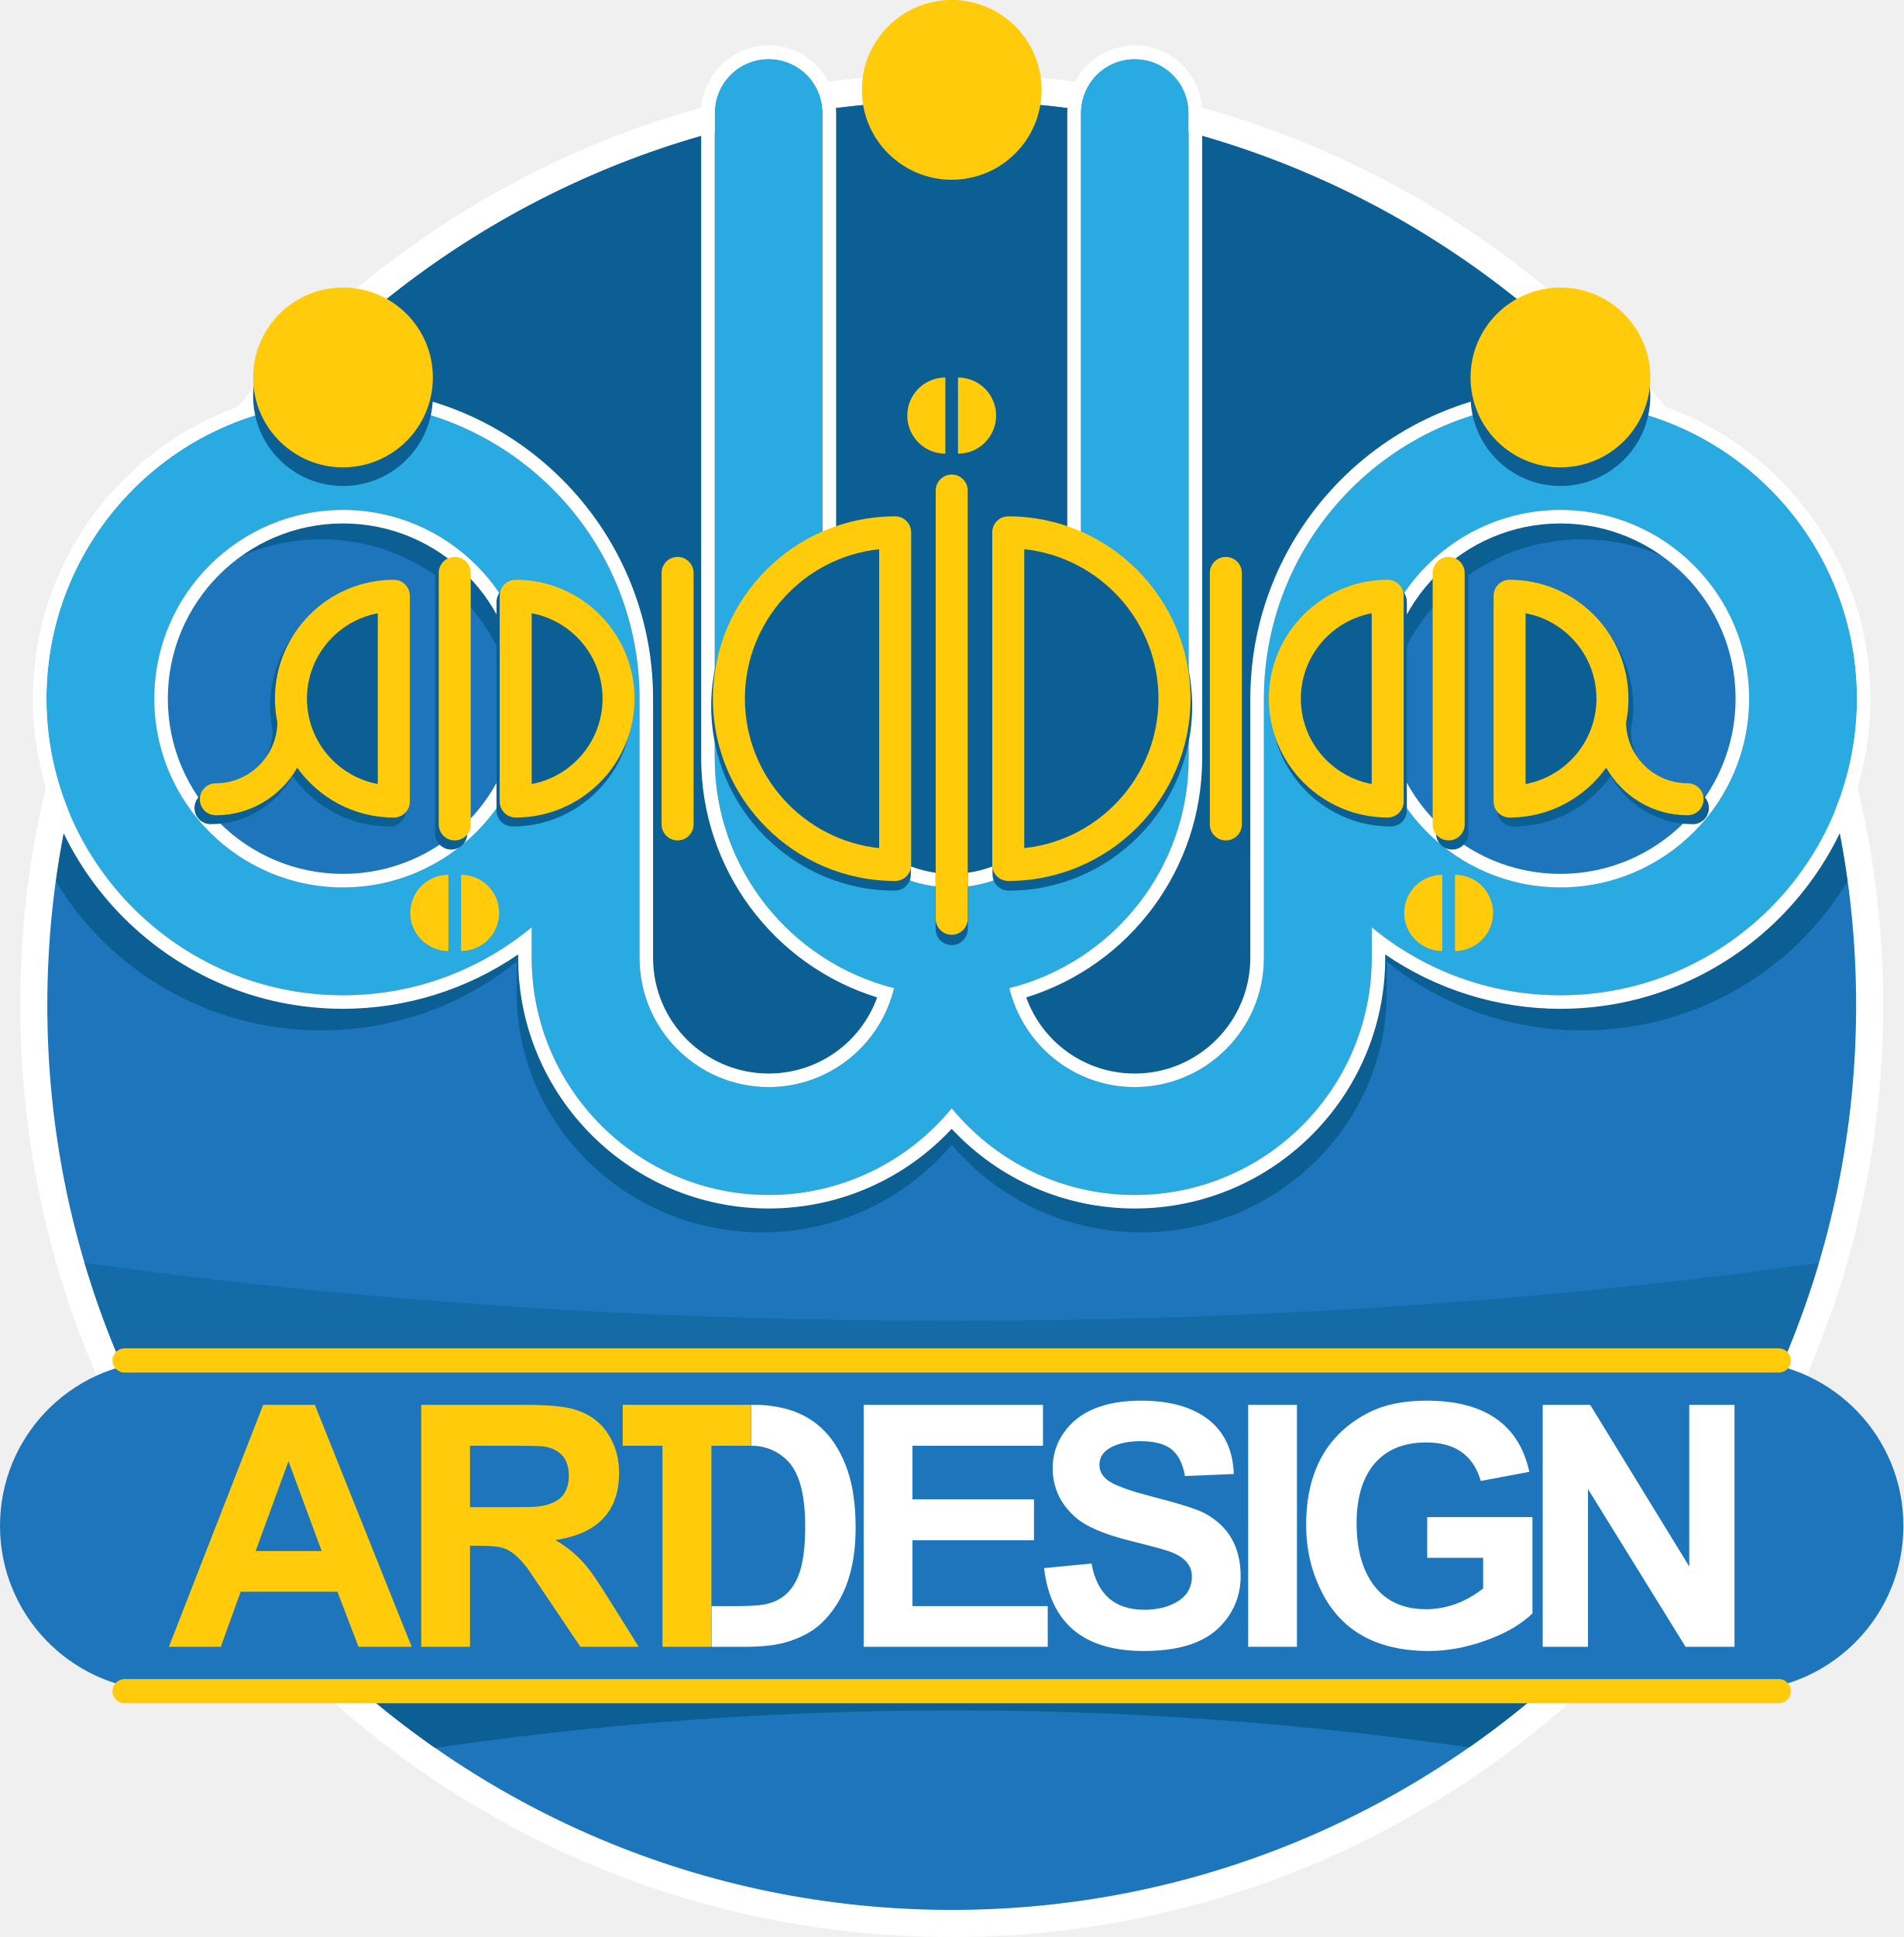
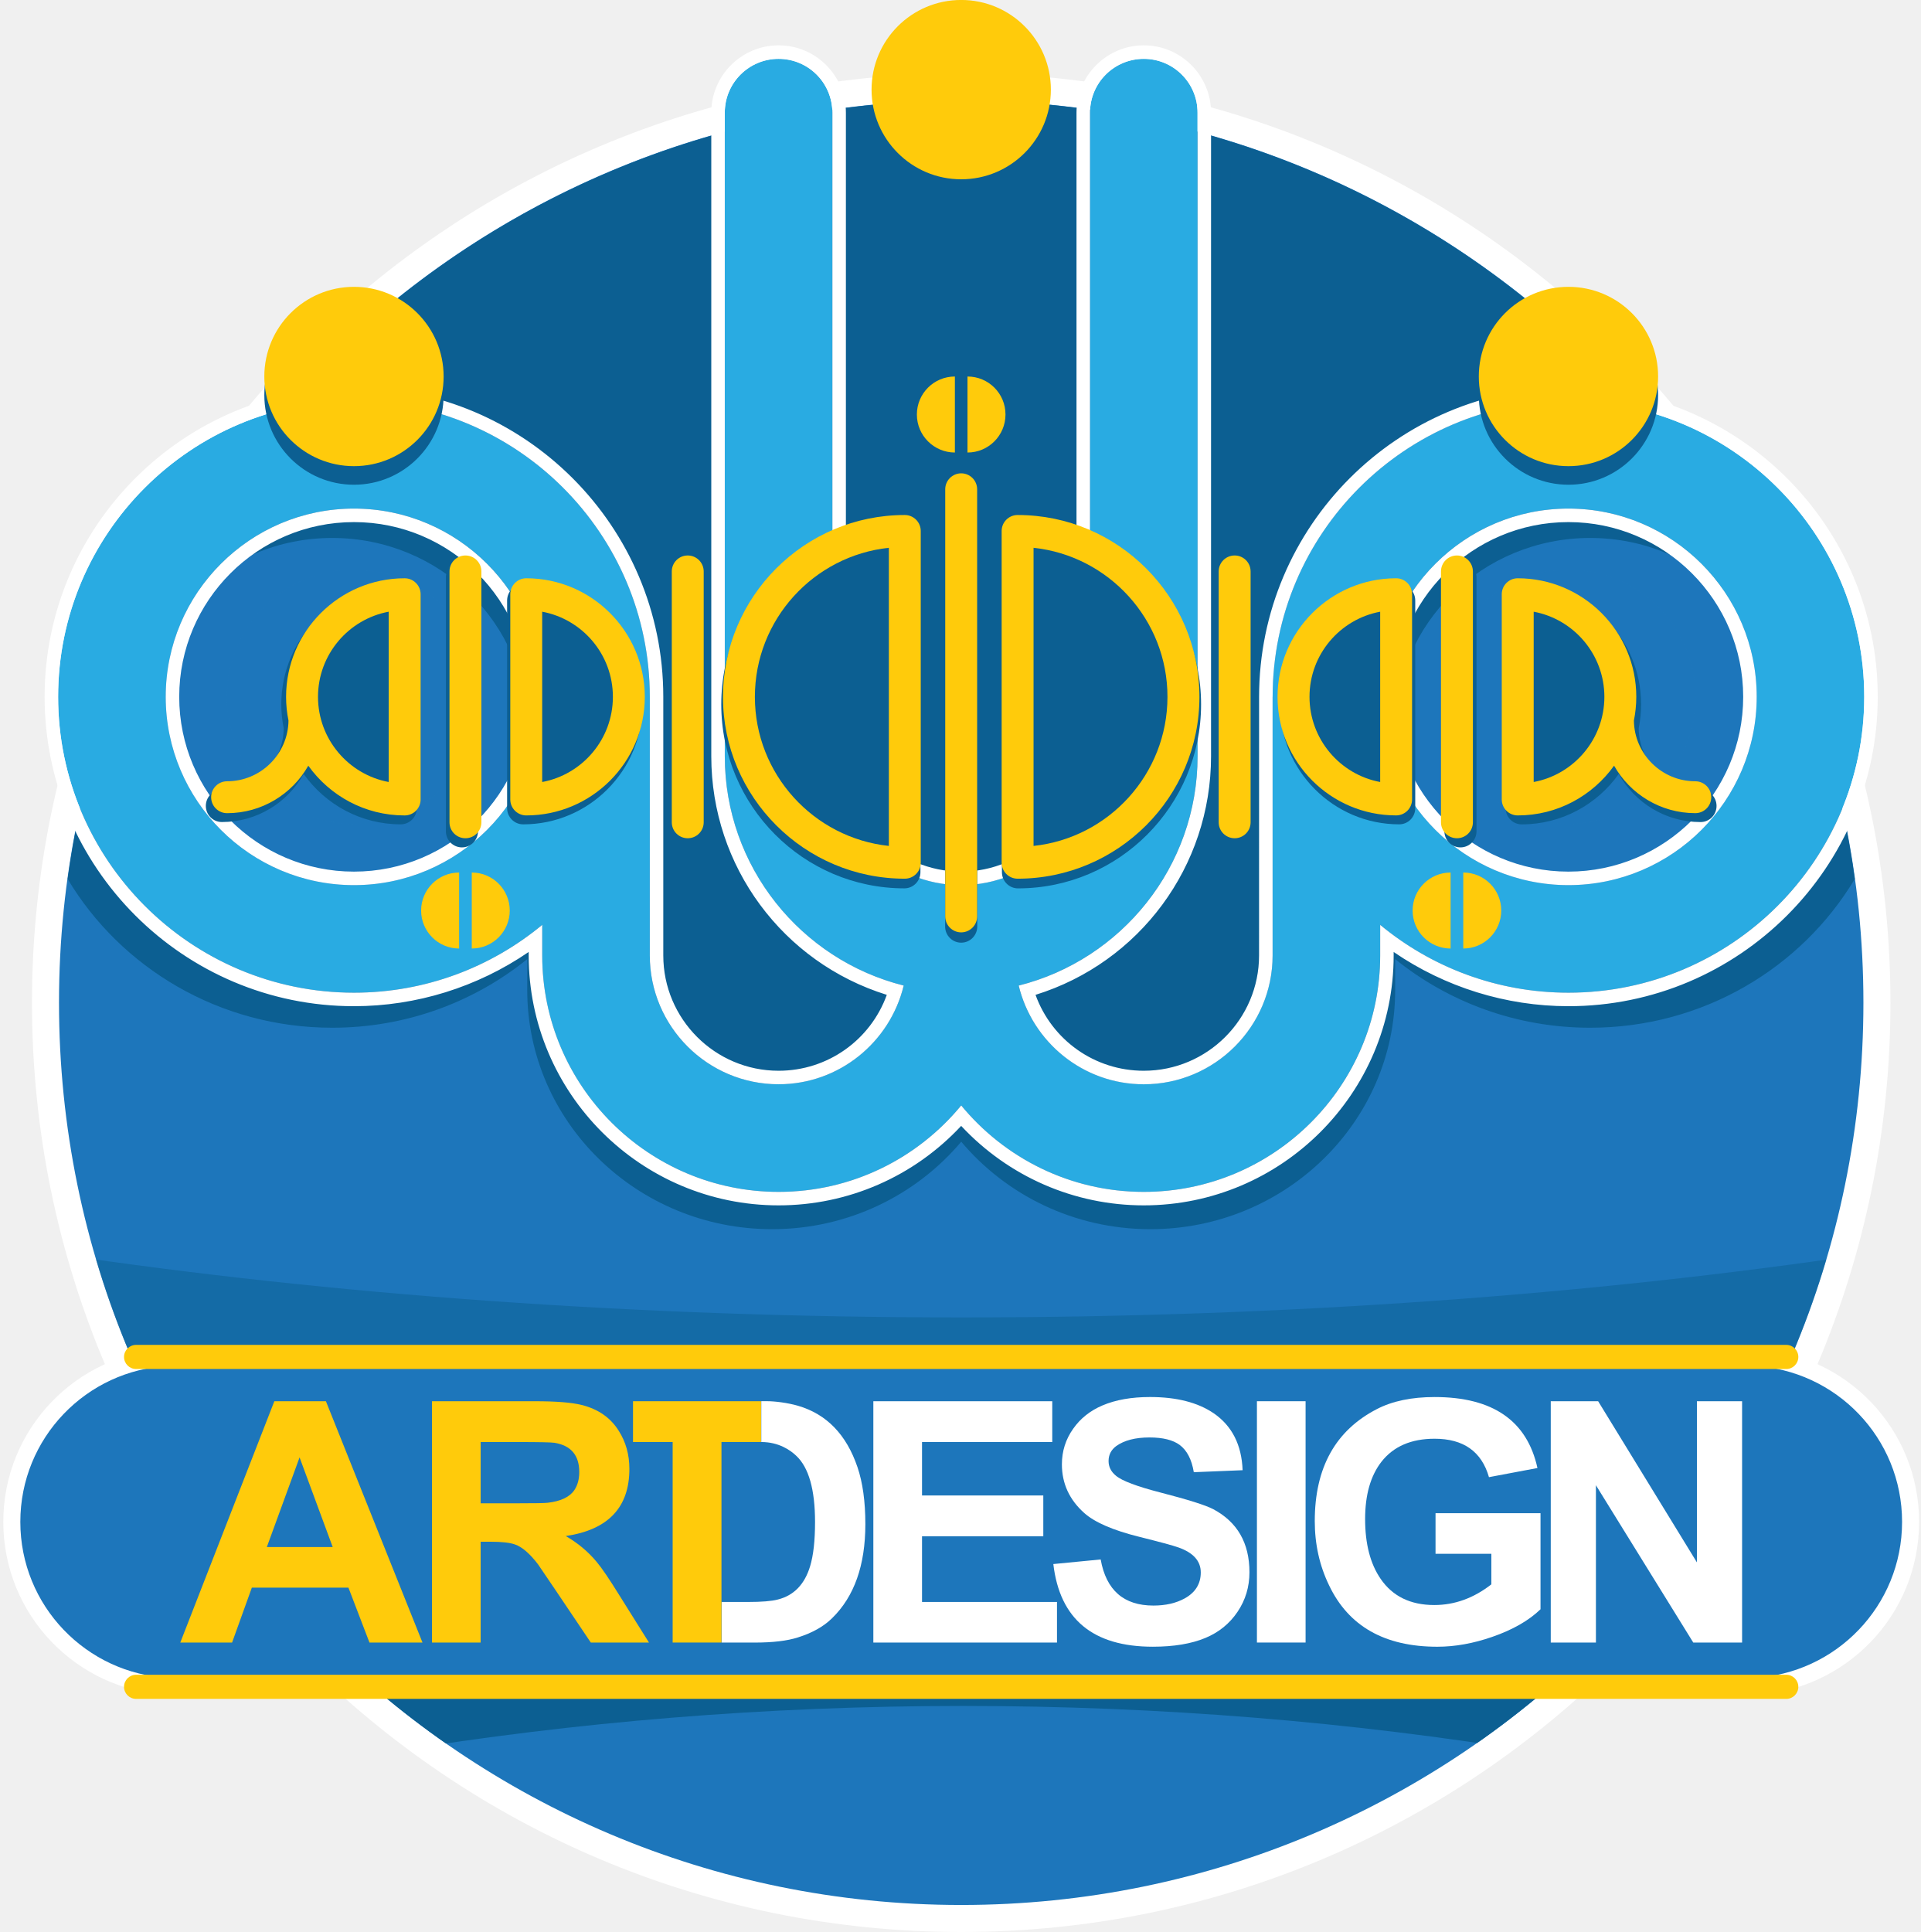
- <svg xmlns="http://www.w3.org/2000/svg" xmlns:xlink="http://www.w3.org/1999/xlink" version="1.1" id="Layer_1" x="0px" y="0px" width="111.447px" height="113.386px" viewBox="0 0 111.447 113.386" enable-background="new 0 0 111.447 113.386" xml:space="preserve">
+ <svg xmlns="http://www.w3.org/2000/svg" xmlns:xlink="http://www.w3.org/1999/xlink" version="1.1" id="Layer_1" x="0px" y="0px" width="112.75px" height="113.386px" viewBox="-0.693 0 112.75 113.386" enable-background="new -0.693 0 112.75 113.386" xml:space="preserve">
  <g>
    <g>
      <circle fill="#FFFFFF" cx="55.724" cy="58.846" r="54.54" />
    </g>
    <g>
      <circle fill="#1D76BB" cx="55.724" cy="58.846" r="52.954" />
    </g>
    <g>
-       <defs>
-         <circle id="SVGID_1_" cx="55.724" cy="58.846" r="52.954" />
-       </defs>
-       <clipPath id="SVGID_2_">
-         <use xlink:href="#SVGID_1_" overflow="visible" />
-       </clipPath>
-       <path opacity="0.5" clip-path="url(#SVGID_2_)" fill="#0C5F92" d="M55.739,77.317c-19.033,0-37.026-1.338-53.016-3.717h-6.756    v10.647H114.57V73.6h-5.814C92.765,75.979,74.771,77.317,55.739,77.317z" />
-       <path clip-path="url(#SVGID_2_)" fill="#0C5F92" d="M55.849,100.119c23.105,0,44.949,3.736,64.359,10.378h8.202V80.769H-15.568    v29.728h7.058C10.901,103.855,32.745,100.119,55.849,100.119z" />
-     </g>
-     <g>
-       <path fill="#0C5F92" d="M48.163,44.386c0,4.168,3.392,7.561,7.561,7.561c4.167,0,7.559-3.392,7.559-7.561V6.61    c0-0.058,0.014-0.112,0.018-0.169c-2.476-0.355-5.004-0.549-7.577-0.549c-2.574,0-5.103,0.194-7.578,0.549    c0.003,0.057,0.017,0.111,0.017,0.169V44.386z" />
-       <path fill="#0C5F92" d="M37.445,40.896L37.445,40.896l0,15.178c0,4.169,3.391,7.56,7.56,7.56c3.559,0,6.543-2.476,7.342-5.793    c-6.025-1.511-10.5-6.97-10.5-13.455V7.742C31.6,10.518,22.592,16.291,15.811,24.066c1.367-0.347,2.798-0.534,4.271-0.534    C29.657,23.532,37.445,31.322,37.445,40.896z" />
-       <path fill="#0C5F92" d="M59.097,57.841c0.8,3.317,3.785,5.793,7.343,5.793c4.169,0,7.56-3.391,7.56-7.56V40.896H74    c0-9.574,7.789-17.364,17.363-17.364c1.474,0,2.905,0.187,4.272,0.534c-6.781-7.776-15.791-13.549-26.039-16.325v36.645    C69.597,50.872,65.123,56.331,59.097,57.841z" />
+       <g>
+         <defs>
+           <circle id="SVGID_1_" cx="55.724" cy="58.846" r="52.954" />
+         </defs>
+         <clipPath id="SVGID_2_">
+           <use xlink:href="#SVGID_1_" overflow="visible" />
+         </clipPath>
+         <path opacity="0.5" clip-path="url(#SVGID_2_)" fill="#0C5F92" enable-background="new    " d="M55.739,77.317     c-19.033,0-37.026-1.338-53.016-3.717h-6.756v10.647H114.57V73.6h-5.813C92.765,75.979,74.771,77.317,55.739,77.317z" />
+       </g>
+       <g>
+         <defs>
+           <circle id="SVGID_3_" cx="55.724" cy="58.846" r="52.954" />
+         </defs>
+         <clipPath id="SVGID_4_">
+           <use xlink:href="#SVGID_3_" overflow="visible" />
+         </clipPath>
+         <path clip-path="url(#SVGID_4_)" fill="#0C5F92" d="M55.849,100.119c23.104,0,44.948,3.736,64.358,10.379h8.203V80.769H-15.568     v29.729h7.058C10.901,103.855,32.745,100.119,55.849,100.119z" />
+       </g>
+     </g>
+     <g>
+       <path fill="#0C5F92" d="M48.163,44.386c0,4.168,3.392,7.562,7.561,7.562c4.167,0,7.56-3.392,7.56-7.562V6.61    c0-0.058,0.014-0.112,0.018-0.169c-2.477-0.355-5.004-0.549-7.577-0.549c-2.574,0-5.103,0.194-7.578,0.549    c0.003,0.057,0.017,0.111,0.017,0.169V44.386z" />
+       <path fill="#0C5F92" d="M37.445,40.896L37.445,40.896v15.178c0,4.169,3.391,7.56,7.56,7.56c3.559,0,6.543-2.477,7.342-5.793    c-6.025-1.511-10.5-6.97-10.5-13.456V7.742C31.6,10.518,22.592,16.291,15.811,24.066c1.367-0.347,2.798-0.534,4.271-0.534    C29.657,23.532,37.445,31.322,37.445,40.896z" />
+       <path fill="#0C5F92" d="M59.097,57.841c0.8,3.316,3.784,5.793,7.343,5.793c4.169,0,7.561-3.391,7.561-7.56V40.896l0,0    c0-9.574,7.789-17.364,17.362-17.364c1.474,0,2.905,0.187,4.272,0.534C88.854,16.29,79.844,10.517,69.596,7.741v36.645    C69.597,50.872,65.124,56.331,59.097,57.841z" />
    </g>
    <g opacity="0.5">
      <g>
-         <circle fill="#1D76BB" cx="91.365" cy="40.896" r="7.461" />
+         <circle fill="#1D76BB" cx="91.366" cy="40.896" r="7.461" />
      </g>
      <g>
        <circle fill="#1D76BB" cx="20.083" cy="40.896" r="7.461" />
      </g>
    </g>
    <g>
      <g>
        <g>
-           <path fill="#0C5F92" d="M18.808,60.316c4.344,0,8.334-1.514,11.445-4.027v1.815c0,7.737,6.447,14.035,14.37,14.035      c4.466,0,8.464-2.001,11.102-5.133c2.637,3.132,6.634,5.133,11.1,5.133c7.924,0,14.37-6.298,14.37-14.035v-1.815      c3.112,2.514,7.101,4.027,11.446,4.027c6.618,0,12.408-3.512,15.53-8.728c-1.332-9.713-5.294-18.582-11.149-25.873      c-1.403-0.344-2.871-0.529-4.381-0.529c-9.918,0-17.984,7.878-17.984,17.562h-0.001v15.355c0,4.218-3.513,7.647-7.831,7.647      c-3.686,0-6.777-2.504-7.605-5.858c6.241-1.53,10.875-7.051,10.875-13.614V8.066c0-0.064-0.016-0.125-0.02-0.189      c-1.99-0.559-4.023-1.016-6.102-1.341c-0.258,0.457-0.418,0.973-0.418,1.531v38.213c0,4.218-3.514,7.648-7.831,7.648      c-4.317,0-7.831-3.43-7.831-7.648V8.066c0-0.558-0.16-1.074-0.417-1.531c-2.078,0.326-4.112,0.782-6.103,1.342      c-0.004,0.064-0.02,0.125-0.02,0.189v38.213c0,6.563,4.635,12.083,10.876,13.614c-0.828,3.354-3.919,5.858-7.606,5.858      c-4.317,0-7.829-3.43-7.829-7.647V42.749h-0.001c0-9.683-8.067-17.562-17.984-17.562c-1.511,0-2.978,0.185-4.38,0.529      c-5.857,7.291-9.818,16.16-11.15,25.873C6.399,56.804,12.189,60.316,18.808,60.316z M92.64,31.572      c6.31,0,11.443,5.015,11.443,11.176c0,6.166-5.134,11.179-11.443,11.179c-6.313,0-11.446-5.014-11.446-11.179      C81.194,36.587,86.328,31.572,92.64,31.572z M18.808,31.572c6.311,0,11.445,5.015,11.445,11.176      c0,6.166-5.134,11.179-11.445,11.179c-6.311,0-11.445-5.014-11.445-11.179C7.363,36.587,12.497,31.572,18.808,31.572z" />
-         </g>
-       </g>
-     </g>
-     <g>
-       <path fill="#29ABE2" d="M91.364,23.532c-9.574,0-17.362,7.79-17.362,17.364H74v15.178c0,4.169-3.392,7.56-7.56,7.56    c-3.559,0-6.543-2.476-7.343-5.793c6.024-1.511,10.499-6.97,10.499-13.455V6.61c0-1.743-1.414-3.156-3.156-3.156    c-1.744,0-3.157,1.413-3.157,3.156v37.776c0,4.168-3.392,7.561-7.56,7.561c-4.169,0-7.561-3.392-7.561-7.561V6.61    c0-1.743-1.415-3.156-3.157-3.156c-1.743,0-3.158,1.413-3.158,3.156v37.776c0,6.485,4.475,11.944,10.5,13.455    c-0.799,3.317-3.783,5.793-7.342,5.793c-4.169,0-7.56-3.391-7.56-7.56V40.896h0c0-9.574-7.789-17.364-17.363-17.364    S2.719,31.322,2.719,40.896s7.789,17.363,17.363,17.363c4.195,0,8.046-1.495,11.049-3.98v1.795c0,7.65,6.224,13.875,13.875,13.875    c4.311,0,8.171-1.979,10.717-5.072c2.546,3.094,6.406,5.072,10.717,5.072c7.65,0,13.874-6.225,13.874-13.875v-1.795    c3.003,2.485,6.854,3.98,11.049,3.98c9.575,0,17.363-7.789,17.363-17.363S100.939,23.532,91.364,23.532z M20.083,51.947    c-6.093,0-11.05-4.959-11.05-11.051c0-6.093,4.957-11.048,11.05-11.048c6.092,0,11.049,4.955,11.049,11.048    C31.132,46.988,26.175,51.947,20.083,51.947z M91.364,51.947c-6.092,0-11.049-4.959-11.049-11.051    c0-6.093,4.957-11.048,11.049-11.048c6.093,0,11.05,4.955,11.05,11.048C102.414,46.988,97.457,51.947,91.364,51.947z" />
-       <path fill="#FFFFFF" d="M66.441,3.454c1.742,0,3.156,1.413,3.156,3.156v37.776c0,6.485-4.475,11.944-10.499,13.455    c0.8,3.317,3.784,5.793,7.343,5.793c4.168,0,7.56-3.391,7.56-7.56V40.896h0.001c0-9.574,7.788-17.364,17.362-17.364    c9.575,0,17.363,7.79,17.363,17.364s-7.788,17.363-17.363,17.363c-4.194,0-8.046-1.495-11.049-3.98v1.795    c0,7.65-6.224,13.875-13.874,13.875c-4.312,0-8.171-1.979-10.717-5.072c-2.546,3.094-6.406,5.072-10.717,5.072    c-7.65,0-13.875-6.225-13.875-13.875v-1.795c-3.003,2.485-6.854,3.98-11.049,3.98c-9.574,0-17.363-7.789-17.363-17.363    s7.789-17.364,17.363-17.364s17.363,7.79,17.363,17.364h0v15.178c0,4.169,3.391,7.56,7.56,7.56c3.559,0,6.543-2.476,7.342-5.793    c-6.025-1.511-10.5-6.97-10.5-13.455V6.61c0-1.743,1.415-3.156,3.158-3.156c1.742,0,3.157,1.413,3.157,3.156v37.776    c0,4.168,3.392,7.561,7.561,7.561c4.168,0,7.56-3.392,7.56-7.561V6.61C63.284,4.867,64.697,3.454,66.441,3.454 M91.364,51.947    c6.093,0,11.05-4.959,11.05-11.051c0-6.093-4.957-11.048-11.05-11.048c-6.092,0-11.049,4.955-11.049,11.048    C80.315,46.988,85.272,51.947,91.364,51.947 M20.083,51.947c6.092,0,11.049-4.959,11.049-11.051    c0-6.093-4.957-11.048-11.049-11.048c-6.093,0-11.05,4.955-11.05,11.048C9.033,46.988,13.99,51.947,20.083,51.947 M66.441,2.661    c-2.178,0-3.95,1.771-3.95,3.949v37.776c0,3.731-3.036,6.768-6.767,6.768c-3.731,0-6.768-3.036-6.768-6.768V6.61    c0-2.178-1.772-3.949-3.95-3.949c-2.178,0-3.951,1.771-3.951,3.949v37.776c0,6.459,4.196,12.102,10.302,14    c-0.961,2.657-3.475,4.455-6.352,4.455c-3.731,0-6.767-3.036-6.767-6.767V40.896c0-10.012-8.146-18.157-18.157-18.157    S1.926,30.884,1.926,40.896c0,10.011,8.145,18.156,18.156,18.156c3.664,0,7.25-1.121,10.256-3.183v0.205    c0,8.087,6.58,14.667,14.667,14.667c4.086,0,7.942-1.688,10.717-4.663c2.776,2.975,6.631,4.663,10.717,4.663    c8.088,0,14.667-6.58,14.667-14.667V55.87c3.007,2.062,6.592,3.183,10.256,3.183c10.012,0,18.156-8.145,18.156-18.156    c0-10.012-8.145-18.157-18.156-18.157c-10.011,0-18.155,8.145-18.155,18.157l-0.001,15.178c0,3.731-3.035,6.767-6.767,6.767    c-2.877,0-5.39-1.797-6.353-4.455c6.106-1.898,10.302-7.542,10.302-14V6.61C70.39,4.433,68.619,2.661,66.441,2.661L66.441,2.661z     M91.364,51.154c-5.655,0-10.256-4.602-10.256-10.258c0-5.655,4.601-10.255,10.256-10.255s10.257,4.601,10.257,10.255    C101.621,46.552,97.019,51.154,91.364,51.154L91.364,51.154z M20.083,51.154c-5.656,0-10.257-4.602-10.257-10.258    c0-5.655,4.601-10.255,10.257-10.255c5.655,0,10.256,4.601,10.256,10.255C30.339,46.552,25.738,51.154,20.083,51.154    L20.083,51.154z" />
-     </g>
-     <g>
-       <circle fill="#0C5F92" cx="91.365" cy="23.186" r="5.262" />
+           <path fill="#0C5F92" d="M18.808,60.316c4.344,0,8.334-1.514,11.445-4.027v1.815c0,7.737,6.447,14.035,14.37,14.035      c4.466,0,8.464-2.001,11.102-5.134c2.637,3.133,6.634,5.134,11.1,5.134c7.924,0,14.37-6.298,14.37-14.035v-1.815      c3.112,2.513,7.101,4.027,11.446,4.027c6.617,0,12.408-3.512,15.529-8.728c-1.332-9.713-5.293-18.582-11.148-25.873      c-1.402-0.344-2.871-0.529-4.381-0.529c-9.918,0-17.984,7.878-17.984,17.562l0,0v15.355c0,4.218-3.514,7.646-7.832,7.646      c-3.686,0-6.777-2.504-7.604-5.857c6.241-1.53,10.875-7.051,10.875-13.614V8.066c0-0.064-0.017-0.125-0.021-0.189      c-1.99-0.559-4.023-1.016-6.102-1.341c-0.258,0.457-0.418,0.973-0.418,1.531V46.28c0,4.218-3.514,7.647-7.831,7.647      c-4.317,0-7.831-3.43-7.831-7.647V8.066c0-0.558-0.16-1.074-0.417-1.531c-2.078,0.326-4.112,0.782-6.103,1.342      c-0.004,0.064-0.02,0.125-0.02,0.189v38.213c0,6.563,4.635,12.083,10.876,13.614c-0.828,3.354-3.919,5.858-7.606,5.858      c-4.317,0-7.829-3.431-7.829-7.647V42.749h-0.001c0-9.683-8.067-17.562-17.984-17.562c-1.511,0-2.978,0.185-4.38,0.529      c-5.857,7.291-9.818,16.16-11.15,25.873C6.399,56.804,12.189,60.316,18.808,60.316z M92.64,31.572      c6.31,0,11.442,5.015,11.442,11.176c0,6.166-5.133,11.179-11.442,11.179c-6.313,0-11.446-5.014-11.446-11.179      C81.194,36.587,86.329,31.572,92.64,31.572z M18.808,31.572c6.311,0,11.445,5.015,11.445,11.176      c0,6.166-5.134,11.179-11.445,11.179S7.363,48.913,7.363,42.748C7.363,36.587,12.497,31.572,18.808,31.572z" />
+         </g>
+       </g>
+     </g>
+     <g>
+       <path fill="#29ABE2" d="M91.364,23.532c-9.574,0-17.361,7.79-17.361,17.364H74v15.178c0,4.169-3.393,7.56-7.561,7.56    c-3.559,0-6.543-2.477-7.343-5.793c6.024-1.511,10.499-6.97,10.499-13.456V6.61c0-1.743-1.414-3.156-3.156-3.156    c-1.744,0-3.156,1.413-3.156,3.156v37.776c0,4.168-3.393,7.562-7.561,7.562c-4.169,0-7.561-3.392-7.561-7.562V6.61    c0-1.743-1.415-3.156-3.157-3.156c-1.743,0-3.158,1.413-3.158,3.156v37.776c0,6.485,4.475,11.944,10.5,13.456    c-0.799,3.316-3.783,5.793-7.342,5.793c-4.169,0-7.56-3.391-7.56-7.56V40.896l0,0c0-9.574-7.789-17.364-17.363-17.364    c-9.574,0-17.363,7.79-17.363,17.364s7.789,17.363,17.363,17.363c4.195,0,8.046-1.495,11.049-3.98v1.795    c0,7.65,6.224,13.875,13.875,13.875c4.311,0,8.171-1.979,10.717-5.072c2.546,3.095,6.406,5.072,10.717,5.072    c7.65,0,13.874-6.225,13.874-13.875v-1.795c3.003,2.485,6.854,3.98,11.049,3.98c9.575,0,17.363-7.789,17.363-17.363    C108.726,31.322,100.939,23.532,91.364,23.532z M20.083,51.947c-6.093,0-11.05-4.959-11.05-11.051    c0-6.093,4.957-11.048,11.05-11.048c6.092,0,11.049,4.955,11.049,11.048C31.132,46.988,26.175,51.947,20.083,51.947z     M91.364,51.947c-6.092,0-11.049-4.959-11.049-11.051c0-6.093,4.957-11.048,11.049-11.048c6.094,0,11.051,4.955,11.051,11.048    C102.415,46.988,97.458,51.947,91.364,51.947z" />
+       <path fill="#FFFFFF" d="M66.441,3.454c1.742,0,3.156,1.413,3.156,3.156v37.776c0,6.485-4.476,11.944-10.499,13.456    c0.8,3.316,3.783,5.793,7.343,5.793c4.168,0,7.56-3.391,7.56-7.56V40.896h0.002c0-9.574,7.787-17.364,17.361-17.364    c9.575,0,17.363,7.79,17.363,17.364s-7.788,17.363-17.363,17.363c-4.193,0-8.046-1.495-11.049-3.98v1.795    c0,7.65-6.225,13.875-13.874,13.875c-4.312,0-8.171-1.979-10.717-5.072c-2.546,3.095-6.406,5.072-10.717,5.072    c-7.65,0-13.875-6.225-13.875-13.875v-1.795c-3.003,2.485-6.854,3.98-11.049,3.98c-9.574,0-17.363-7.789-17.363-17.363    c0-9.574,7.789-17.364,17.363-17.364s17.363,7.79,17.363,17.364l0,0v15.178c0,4.169,3.391,7.56,7.56,7.56    c3.559,0,6.543-2.477,7.342-5.793c-6.025-1.511-10.5-6.97-10.5-13.456V6.61c0-1.743,1.415-3.156,3.158-3.156    c1.742,0,3.157,1.413,3.157,3.156v37.776c0,4.168,3.392,7.562,7.561,7.562c4.168,0,7.56-3.392,7.56-7.562V6.61    C63.284,4.867,64.697,3.454,66.441,3.454 M91.364,51.947c6.094,0,11.051-4.959,11.051-11.051c0-6.093-4.957-11.048-11.051-11.048    c-6.092,0-11.049,4.955-11.049,11.048C80.315,46.988,85.272,51.947,91.364,51.947 M20.083,51.947    c6.092,0,11.049-4.959,11.049-11.051c0-6.093-4.957-11.048-11.049-11.048c-6.093,0-11.05,4.955-11.05,11.048    C9.033,46.988,13.99,51.947,20.083,51.947 M66.441,2.661c-2.178,0-3.95,1.771-3.95,3.949v37.776c0,3.731-3.035,6.768-6.767,6.768    c-3.731,0-6.768-3.036-6.768-6.768V6.61c0-2.178-1.772-3.949-3.95-3.949c-2.178,0-3.951,1.771-3.951,3.949v37.776    c0,6.459,4.196,12.102,10.302,14c-0.961,2.656-3.475,4.455-6.352,4.455c-3.731,0-6.767-3.036-6.767-6.767V40.896    c0-10.012-8.146-18.157-18.157-18.157c-10.011,0-18.155,8.145-18.155,18.157c0,10.011,8.145,18.156,18.156,18.156    c3.664,0,7.25-1.121,10.256-3.183v0.205c0,8.087,6.58,14.667,14.667,14.667c4.086,0,7.942-1.689,10.717-4.664    c2.776,2.975,6.631,4.664,10.717,4.664c8.088,0,14.667-6.58,14.667-14.667V55.87c3.007,2.062,6.592,3.182,10.256,3.182    c10.012,0,18.156-8.144,18.156-18.155c0-10.012-8.145-18.157-18.156-18.157c-10.011,0-18.154,8.145-18.154,18.157l-0.002,15.178    c0,3.731-3.035,6.766-6.767,6.766c-2.877,0-5.39-1.797-6.353-4.455c6.105-1.897,10.302-7.542,10.302-14V6.61    C70.39,4.433,68.62,2.661,66.441,2.661L66.441,2.661z M91.364,51.154c-5.654,0-10.256-4.602-10.256-10.258    c0-5.655,4.602-10.255,10.256-10.255c5.655,0,10.258,4.601,10.258,10.255C101.622,46.552,97.019,51.154,91.364,51.154    L91.364,51.154z M20.083,51.154c-5.656,0-10.257-4.602-10.257-10.258c0-5.655,4.601-10.255,10.257-10.255    c5.655,0,10.256,4.601,10.256,10.255C30.339,46.552,25.738,51.154,20.083,51.154L20.083,51.154z" />
+     </g>
+     <g>
+       <circle fill="#0C5F92" cx="91.366" cy="23.186" r="5.262" />
    </g>
    <g>
      <circle fill="#0C5F92" cx="20.083" cy="23.186" r="5.262" />
    </g>
    <circle fill="#FFCB0B" cx="55.724" cy="5.26" r="5.262" />
    <g>
-       <circle fill="#FFCB0B" cx="91.365" cy="22.096" r="5.262" />
+       <circle fill="#FFCB0B" cx="91.366" cy="22.096" r="5.262" />
    </g>
    <g>
      <circle fill="#FFCB0B" cx="20.083" cy="22.096" r="5.262" />
    </g>
    <g>
      <g>
        <g>
          <path fill="#0C5F92" d="M39.559,32.941c-0.521,0-0.942,0.425-0.942,0.948v14.896c0,0.523,0.422,0.947,0.942,0.947      c0.521,0,0.944-0.424,0.944-0.947V33.89C40.502,33.366,40.08,32.941,39.559,32.941z" />
        </g>
        <g>
-           <path fill="#0C5F92" d="M26.419,32.941c-0.521,0-0.941,0.425-0.941,0.948v14.896c0,0.523,0.42,0.947,0.941,0.947      c0.521,0,0.943-0.424,0.943-0.947V33.89C27.362,33.366,26.939,32.941,26.419,32.941z" />
+           <path fill="#0C5F92" d="M26.419,32.941c-0.521,0-0.941,0.425-0.941,0.948v14.896c0,0.523,0.42,0.947,0.941,0.947      s0.943-0.424,0.943-0.947V33.89C27.362,33.366,26.939,32.941,26.419,32.941z" />
        </g>
        <g>
          <path fill="#0C5F92" d="M22.826,34.295c-3.865,0-7.008,3.16-7.008,7.042c0,0.483,0.049,0.954,0.143,1.409      c-0.025,1.99-1.644,3.605-3.631,3.605c-0.521,0-0.942,0.423-0.942,0.945c0,0.523,0.421,0.948,0.942,0.948      c2.058,0,3.853-1.139,4.801-2.82c1.273,1.787,3.349,2.955,5.696,2.955c0.521,0,0.944-0.426,0.944-0.95V35.246      C23.77,34.72,23.348,34.295,22.826,34.295z" />
        </g>
        <g>
          <path fill="#0C5F92" d="M52.389,30.538c-5.926,0-10.748,4.845-10.748,10.8c0,5.953,4.822,10.798,10.748,10.798      c0.52,0,0.942-0.426,0.942-0.949V31.486C53.331,30.964,52.909,30.538,52.389,30.538z" />
        </g>
        <g>
-           <path fill="#0C5F92" d="M30.015,34.295c-0.522,0-0.944,0.425-0.944,0.951v12.184c0,0.524,0.422,0.95,0.944,0.95      c3.863,0,7.007-3.159,7.007-7.042C37.021,37.455,33.877,34.295,30.015,34.295z" />
-         </g>
-         <g>
-           <path fill="#0C5F92" d="M71.887,32.941c-0.521,0-0.943,0.425-0.943,0.948v14.896c0,0.523,0.423,0.947,0.943,0.947      s0.942-0.424,0.942-0.947V33.89C72.83,33.366,72.408,32.941,71.887,32.941z" />
-         </g>
-         <g>
-           <path fill="#0C5F92" d="M85.028,32.941c-0.522,0-0.944,0.425-0.944,0.948v14.896c0,0.523,0.422,0.947,0.944,0.947      c0.521,0,0.941-0.424,0.941-0.947V33.89C85.969,33.366,85.548,32.941,85.028,32.941z" />
-         </g>
-         <g>
-           <path fill="#0C5F92" d="M99.117,46.352c-1.988,0-3.605-1.615-3.629-3.604c0.092-0.455,0.141-0.927,0.141-1.41      c0-3.882-3.144-7.042-7.008-7.042c-0.521,0-0.943,0.425-0.943,0.951v12.184c0,0.524,0.422,0.95,0.943,0.95      c2.347,0,4.422-1.168,5.695-2.955c0.948,1.681,2.742,2.82,4.801,2.82c0.521,0,0.941-0.425,0.941-0.948      C100.058,46.775,99.638,46.352,99.117,46.352z" />
-         </g>
-         <g>
-           <path fill="#0C5F92" d="M59.057,30.538c-0.522,0-0.943,0.426-0.943,0.948v19.702c0,0.523,0.421,0.949,0.943,0.949      c5.926,0,10.746-4.845,10.746-10.798C69.803,35.383,64.983,30.538,59.057,30.538z" />
-         </g>
-         <g>
-           <path fill="#0C5F92" d="M81.432,34.295c-3.864,0-7.008,3.16-7.008,7.042c0,3.883,3.144,7.042,7.008,7.042      c0.521,0,0.942-0.426,0.942-0.95V35.246C82.375,34.72,81.954,34.295,81.432,34.295z" />
-         </g>
-         <g>
-           <path fill="#0C5F92" d="M55.723,28.063c-0.521,0-0.943,0.425-0.943,0.95v25.36c0,0.527,0.422,0.951,0.943,0.951      c0.52,0,0.943-0.424,0.943-0.951v-25.36C56.666,28.487,56.243,28.063,55.723,28.063z" />
+           <path fill="#0C5F92" d="M30.015,34.295c-0.522,0-0.944,0.425-0.944,0.951V47.43c0,0.524,0.422,0.95,0.944,0.95      c3.863,0,7.007-3.159,7.007-7.042C37.021,37.455,33.877,34.295,30.015,34.295z" />
+         </g>
+         <g>
+           <path fill="#0C5F92" d="M71.887,32.941c-0.521,0-0.943,0.425-0.943,0.948v14.896c0,0.523,0.424,0.947,0.943,0.947      s0.941-0.424,0.941-0.947V33.89C72.831,33.366,72.409,32.941,71.887,32.941z" />
+         </g>
+         <g>
+           <path fill="#0C5F92" d="M85.028,32.941c-0.521,0-0.943,0.425-0.943,0.948v14.896c0,0.523,0.422,0.947,0.943,0.947      s0.941-0.424,0.941-0.947V33.89C85.969,33.366,85.547,32.941,85.028,32.941z" />
+         </g>
+         <g>
+           <path fill="#0C5F92" d="M99.118,46.352c-1.988,0-3.605-1.615-3.63-3.604c0.093-0.455,0.142-0.927,0.142-1.41      c0-3.882-3.145-7.042-7.008-7.042c-0.521,0-0.943,0.425-0.943,0.951v12.184c0,0.524,0.422,0.95,0.943,0.95      c2.346,0,4.422-1.168,5.694-2.955c0.948,1.681,2.742,2.82,4.802,2.82c0.521,0,0.94-0.425,0.94-0.948      S99.638,46.352,99.118,46.352z" />
+         </g>
+         <g>
+           <path fill="#0C5F92" d="M59.057,30.538c-0.521,0-0.943,0.426-0.943,0.948v19.702c0,0.523,0.422,0.949,0.943,0.949      c5.926,0,10.746-4.845,10.746-10.798C69.803,35.383,64.983,30.538,59.057,30.538z" />
+         </g>
+         <g>
+           <path fill="#0C5F92" d="M81.432,34.295c-3.864,0-7.008,3.16-7.008,7.042c0,3.883,3.144,7.042,7.008,7.042      c0.521,0,0.941-0.426,0.941-0.95V35.246C82.375,34.72,81.954,34.295,81.432,34.295z" />
+         </g>
+         <g>
+           <path fill="#0C5F92" d="M55.723,28.063c-0.521,0-0.943,0.425-0.943,0.95v25.36c0,0.527,0.422,0.951,0.943,0.951      c0.52,0,0.943-0.424,0.943-0.951v-25.36C56.667,28.487,56.243,28.063,55.723,28.063z" />
        </g>
      </g>
      <g>
        <g>
          <g>
            <path fill="#FFCB0B" d="M39.673,32.6c-0.518,0-0.936,0.419-0.936,0.937v14.722c0,0.518,0.418,0.936,0.936,0.936       c0.517,0,0.937-0.418,0.937-0.936V33.536C40.609,33.019,40.19,32.6,39.673,32.6z" />
          </g>
          <g>
            <path fill="#FFCB0B" d="M26.625,32.6c-0.518,0-0.936,0.419-0.936,0.937v14.722c0,0.518,0.417,0.936,0.936,0.936       c0.516,0,0.936-0.418,0.936-0.936V33.536C27.562,33.019,27.141,32.6,26.625,32.6z" />
          </g>
          <g>
            <path fill="#FFCB0B" d="M23.057,33.938c-3.836,0-6.959,3.122-6.959,6.958c0,0.479,0.049,0.943,0.142,1.393       c-0.024,1.966-1.632,3.563-3.605,3.563c-0.518,0-0.935,0.419-0.935,0.935c0,0.517,0.417,0.937,0.935,0.937       c2.043,0,3.826-1.125,4.767-2.786c1.265,1.766,3.325,2.919,5.655,2.919c0.518,0,0.938-0.42,0.938-0.938V34.876       C23.995,34.359,23.575,33.938,23.057,33.938z" />
          </g>
          <g>
            <path fill="#FFCB0B" d="M52.413,30.225c-5.885,0-10.672,4.789-10.672,10.674c0,5.883,4.787,10.67,10.672,10.67       c0.517,0,0.936-0.42,0.936-0.937v-19.47C53.349,30.646,52.93,30.225,52.413,30.225z" />
          </g>
          <g>
            <path fill="#FFCB0B" d="M30.196,33.938c-0.518,0-0.938,0.42-0.938,0.938v12.042c0,0.518,0.42,0.938,0.938,0.938       c3.836,0,6.957-3.122,6.957-6.959C37.153,37.061,34.032,33.938,30.196,33.938z" />
          </g>
          <g>
-             <path fill="#FFCB0B" d="M71.773,32.6c-0.517,0-0.936,0.419-0.936,0.937v14.722c0,0.518,0.419,0.936,0.936,0.936       c0.518,0,0.937-0.418,0.937-0.936V33.536C72.709,33.019,72.291,32.6,71.773,32.6z" />
-           </g>
-           <g>
-             <path fill="#FFCB0B" d="M84.822,32.6c-0.519,0-0.938,0.419-0.938,0.937v14.722c0,0.518,0.42,0.936,0.938,0.936       c0.516,0,0.935-0.418,0.935-0.936V33.536C85.756,33.019,85.337,32.6,84.822,32.6z" />
-           </g>
-           <g>
-             <path fill="#FFCB0B" d="M98.811,45.852c-1.974,0-3.58-1.596-3.604-3.562c0.091-0.45,0.14-0.915,0.14-1.394       c0-3.836-3.121-6.958-6.958-6.958c-0.517,0-0.937,0.42-0.937,0.938v12.042c0,0.518,0.42,0.938,0.937,0.938       c2.33,0,4.391-1.153,5.655-2.919c0.941,1.661,2.723,2.786,4.767,2.786c0.518,0,0.936-0.42,0.936-0.937       C99.747,46.271,99.329,45.852,98.811,45.852z" />
-           </g>
-           <g>
-             <path fill="#FFCB0B" d="M59.035,30.225c-0.519,0-0.938,0.421-0.938,0.937v19.47c0,0.517,0.419,0.937,0.938,0.937       c5.883,0,10.67-4.787,10.67-10.67C69.705,35.013,64.917,30.225,59.035,30.225z" />
-           </g>
-           <g>
-             <path fill="#FFCB0B" d="M81.251,33.938c-3.837,0-6.959,3.122-6.959,6.958c0,3.837,3.122,6.959,6.959,6.959       c0.518,0,0.936-0.42,0.936-0.938V34.876C82.187,34.359,81.769,33.938,81.251,33.938z" />
+             <path fill="#FFCB0B" d="M71.773,32.6c-0.517,0-0.937,0.419-0.937,0.937v14.722c0,0.518,0.42,0.936,0.937,0.936       c0.519,0,0.937-0.418,0.937-0.936V33.536C72.709,33.019,72.292,32.6,71.773,32.6z" />
+           </g>
+           <g>
+             <path fill="#FFCB0B" d="M84.822,32.6c-0.519,0-0.938,0.419-0.938,0.937v14.722c0,0.518,0.421,0.936,0.938,0.936       c0.517,0,0.935-0.418,0.935-0.936V33.536C85.756,33.019,85.336,32.6,84.822,32.6z" />
+           </g>
+           <g>
+             <path fill="#FFCB0B" d="M98.811,45.852c-1.975,0-3.58-1.596-3.604-3.562c0.09-0.45,0.14-0.915,0.14-1.394       c0-3.836-3.121-6.958-6.958-6.958c-0.518,0-0.938,0.42-0.938,0.938v12.042c0,0.518,0.42,0.938,0.938,0.938       c2.33,0,4.391-1.153,5.654-2.919c0.941,1.661,2.724,2.786,4.768,2.786c0.518,0,0.936-0.42,0.936-0.937       C99.747,46.271,99.329,45.852,98.811,45.852z" />
+           </g>
+           <g>
+             <path fill="#FFCB0B" d="M59.036,30.225c-0.52,0-0.938,0.421-0.938,0.937v19.47c0,0.517,0.419,0.937,0.938,0.937       c5.883,0,10.67-4.787,10.67-10.67C69.706,35.013,64.917,30.225,59.036,30.225z" />
+           </g>
+           <g>
+             <path fill="#FFCB0B" d="M81.25,33.938c-3.836,0-6.959,3.122-6.959,6.958c0,3.837,3.123,6.959,6.959,6.959       c0.519,0,0.937-0.42,0.937-0.938V34.876C82.187,34.359,81.769,33.938,81.25,33.938z" />
          </g>
          <g>
            <path fill="#FFCB0B" d="M55.723,27.779c-0.517,0-0.937,0.42-0.937,0.938v25.064c0,0.519,0.42,0.938,0.937,0.938       c0.516,0,0.936-0.42,0.936-0.938V28.716C56.659,28.199,56.239,27.779,55.723,27.779z" />
          </g>
        </g>
      </g>
      <g>
        <g>
          <g>
            <g>
              <g>
                <path fill="#FFCB0B" d="M82.219,53.438c0,1.232,0.998,2.229,2.23,2.23v-4.46C83.217,51.207,82.219,52.205,82.219,53.438z" />
              </g>
              <g>
-                 <path fill="#FFCB0B" d="M85.193,51.207h-0.002v4.46h0.002c1.23,0,2.228-0.998,2.228-2.23         C87.42,52.205,86.423,51.207,85.193,51.207z" />
+                 <path fill="#FFCB0B" d="M85.193,51.207h-0.002v4.46h0.002c1.229,0,2.228-0.998,2.228-2.23S86.422,51.207,85.193,51.207z" />
              </g>
            </g>
            <g>
              <g>
                <path fill="#FFCB0B" d="M53.122,24.327c0,1.231,0.999,2.23,2.231,2.231v-4.461C54.12,22.097,53.122,23.095,53.122,24.327z" />
              </g>
              <g>
-                 <path fill="#FFCB0B" d="M56.094,22.097h-0.001v4.461h0.001c1.232,0,2.229-1,2.229-2.231         C58.324,23.095,57.326,22.097,56.094,22.097z" />
+                 <path fill="#FFCB0B" d="M56.094,22.097h-0.001v4.461h0.001c1.232,0,2.229-1,2.229-2.231         C58.325,23.095,57.327,22.097,56.094,22.097z" />
              </g>
            </g>
            <g>
              <g>
                <path fill="#FFCB0B" d="M24.024,53.438c0,1.232,1,2.229,2.231,2.23v-4.46C25.023,51.207,24.024,52.205,24.024,53.438z" />
              </g>
              <g>
-                 <path fill="#FFCB0B" d="M26.997,51.207L26.997,51.207v4.46l0,0c1.231,0,2.229-0.998,2.229-2.23         C29.226,52.205,28.228,51.207,26.997,51.207z" />
+                 <path fill="#FFCB0B" d="M26.997,51.207L26.997,51.207v4.46l0,0c1.231,0,2.229-0.998,2.229-2.23S28.228,51.207,26.997,51.207z         " />
              </g>
            </g>
          </g>
        </g>
      </g>
      <g>
        <g>
          <path fill="#0C5F92" d="M22.12,45.895c-2.356-0.438-4.148-2.515-4.148-4.999s1.792-4.557,4.148-4.996V45.895z" />
        </g>
        <g>
-           <path fill="#0C5F92" d="M51.477,32.149c-4.414,0.469-7.863,4.214-7.863,8.749c0,4.535,3.449,8.28,7.863,8.748V32.149      L51.477,32.149z" />
+           <path fill="#0C5F92" d="M51.477,32.149c-4.414,0.469-7.863,4.214-7.863,8.749s3.449,8.28,7.863,8.748V32.149L51.477,32.149z" />
        </g>
        <g>
          <path fill="#0C5F92" d="M31.13,35.9v9.995c2.361-0.438,4.15-2.515,4.15-4.999S33.491,36.339,31.13,35.9L31.13,35.9z" />
        </g>
        <g>
          <path fill="#0C5F92" d="M89.325,45.895V35.9c2.358,0.439,4.149,2.512,4.149,4.996S91.683,45.457,89.325,45.895z" />
        </g>
        <g>
-           <path fill="#0C5F92" d="M59.97,32.149v17.497c4.412-0.468,7.861-4.213,7.861-8.748C67.832,36.363,64.382,32.619,59.97,32.149      L59.97,32.149z" />
-         </g>
-         <g>
-           <path fill="#0C5F92" d="M80.315,35.9c-2.359,0.439-4.149,2.512-4.149,4.996s1.79,4.561,4.149,4.999V35.9L80.315,35.9z" />
-         </g>
-       </g>
-     </g>
-     <path fill="#1D76BB" d="M111.447,89.317c0-5.187-4.082-9.407-9.206-9.655v-0.024H9.207v0.024C4.083,79.91,0,84.13,0,89.317   s4.083,9.407,9.207,9.655v0.024h93.034v-0.024C107.365,98.724,111.447,94.503,111.447,89.317z" />
-     <path fill="#FFCB0B" d="M104.151,80.345H7.295c-0.391,0-0.708-0.317-0.708-0.708s0.317-0.708,0.708-0.708h96.855   c0.391,0,0.708,0.317,0.708,0.708S104.542,80.345,104.151,80.345L104.151,80.345z" />
-     <path fill="#FFCB0B" d="M104.151,99.705H7.295c-0.391,0-0.708-0.317-0.708-0.708s0.317-0.708,0.708-0.708h96.855   c0.391,0,0.708,0.317,0.708,0.708S104.542,99.705,104.151,99.705L104.151,99.705z" />
-     <g>
-       <path fill="#FFCB0B" d="M24.104,96.398h-3.112l-1.234-3.222h-5.669l-1.16,3.222H9.889l5.52-14.162h3.027L24.104,96.398z     M18.834,90.792l-1.944-5.26l-1.921,5.26H18.834z" />
-       <path fill="#FFCB0B" d="M24.663,96.398V82.236h6.023c1.252,0,2.169,0.072,2.749,0.216c0.98,0.242,1.71,0.751,2.19,1.523    c0.415,0.651,0.623,1.396,0.623,2.233c0,2.262-1.246,3.575-3.736,3.941c0.708,0.407,1.313,0.912,1.814,1.514    c0.301,0.357,0.748,1.016,1.342,1.975l1.729,2.76h-3.414l-2.073-3.081c-0.623-0.923-0.963-1.426-1.02-1.504    c-0.488-0.637-0.938-1.026-1.354-1.17c-0.3-0.108-0.78-0.161-1.438-0.161h-0.58v5.916H24.663z M27.519,88.226h2.116    c1.052,0,1.656-0.01,1.813-0.031c0.766-0.086,1.289-0.333,1.568-0.741c0.193-0.286,0.29-0.64,0.29-1.063    c0-0.987-0.487-1.56-1.46-1.718c-0.207-0.028-0.906-0.043-2.093-0.043h-2.234V88.226z" />
-       <path fill="#FFFFFF" d="M50.567,96.398V82.236h10.501v2.395h-7.644v3.135h7.117v2.395h-7.117v3.855h7.922v2.383H50.567z" />
-       <path fill="#FFFFFF" d="M61.132,91.792l2.779-0.269c0.323,1.804,1.354,2.706,3.094,2.706c0.715,0,1.327-0.14,1.836-0.419    c0.63-0.35,0.945-0.859,0.945-1.525c0-0.672-0.441-1.162-1.32-1.47c-0.323-0.114-1.089-0.322-2.299-0.623    c-1.531-0.38-2.605-0.845-3.221-1.396c-0.874-0.78-1.311-1.732-1.311-2.856c0-0.772,0.222-1.471,0.666-2.094    c0.422-0.601,0.994-1.055,1.717-1.363c0.773-0.329,1.704-0.493,2.792-0.493c1.554,0,2.8,0.318,3.737,0.955    c1.073,0.737,1.639,1.851,1.695,3.339l-2.865,0.118c-0.123-0.744-0.397-1.278-0.828-1.6c-0.399-0.293-0.99-0.439-1.771-0.439    c-0.83,0-1.481,0.167-1.953,0.504c-0.301,0.222-0.451,0.516-0.451,0.881c0,0.336,0.143,0.622,0.43,0.859    c0.35,0.299,1.234,0.633,2.652,0.997c1.582,0.409,2.601,0.73,3.059,0.967c1.418,0.752,2.127,1.986,2.127,3.704    c0,0.854-0.232,1.626-0.697,2.318c-0.467,0.695-1.096,1.207-1.891,1.537c-0.822,0.342-1.851,0.514-3.081,0.514    C63.458,96.644,61.511,95.027,61.132,91.792z" />
+           <path fill="#0C5F92" d="M59.97,32.149v17.497c4.411-0.468,7.86-4.213,7.86-8.748C67.833,36.363,64.381,32.619,59.97,32.149      L59.97,32.149z" />
+         </g>
+         <g>
+           <path fill="#0C5F92" d="M80.315,35.9c-2.359,0.439-4.148,2.512-4.148,4.996s1.789,4.561,4.148,4.999V35.9L80.315,35.9z" />
+         </g>
+       </g>
+     </g>
+     <path fill="#1D76BB" stroke="#FFFFFF" d="M111.447,89.317c0-5.187-4.081-9.407-9.206-9.655v-0.023H9.207v0.023   C4.083,79.91,0,84.13,0,89.317s4.083,9.407,9.207,9.655v0.023h93.034v-0.023C107.366,98.724,111.447,94.503,111.447,89.317z" />
+     <path fill="#FFCB0B" d="M104.151,80.345H7.295c-0.391,0-0.708-0.317-0.708-0.708c0-0.392,0.317-0.708,0.708-0.708h96.855   c0.392,0,0.708,0.316,0.708,0.708C104.858,80.028,104.542,80.345,104.151,80.345L104.151,80.345z" />
+     <path fill="#FFCB0B" d="M104.151,99.705H7.295c-0.391,0-0.708-0.316-0.708-0.707c0-0.392,0.317-0.709,0.708-0.709h96.855   c0.392,0,0.708,0.317,0.708,0.709C104.858,99.388,104.542,99.705,104.151,99.705L104.151,99.705z" />
+     <g>
+       <path fill="#FFCB0B" d="M24.104,96.398h-3.112l-1.234-3.223h-5.669l-1.16,3.223h-3.04l5.52-14.162h3.027L24.104,96.398z     M18.834,90.792l-1.944-5.26l-1.921,5.26H18.834z" />
+       <path fill="#FFCB0B" d="M24.663,96.398V82.236h6.023c1.252,0,2.169,0.072,2.749,0.217c0.98,0.241,1.71,0.75,2.19,1.522    c0.415,0.651,0.623,1.396,0.623,2.233c0,2.262-1.246,3.574-3.736,3.94c0.708,0.407,1.313,0.912,1.814,1.515    c0.301,0.356,0.748,1.016,1.342,1.975l1.729,2.76h-3.414l-2.073-3.081c-0.623-0.923-0.963-1.426-1.02-1.504    c-0.488-0.638-0.938-1.026-1.354-1.17c-0.3-0.108-0.78-0.161-1.438-0.161h-0.58v5.916H24.663z M27.519,88.226h2.116    c1.052,0,1.656-0.01,1.813-0.031c0.766-0.086,1.289-0.333,1.568-0.74c0.193-0.287,0.29-0.641,0.29-1.063    c0-0.987-0.487-1.56-1.46-1.718c-0.207-0.028-0.906-0.043-2.093-0.043h-2.234V88.226z" />
+       <path fill="#FFFFFF" d="M50.567,96.398V82.236h10.501v2.395h-7.644v3.136h7.118v2.396h-7.118v3.854h7.922v2.383L50.567,96.398    L50.567,96.398z" />
+       <path fill="#FFFFFF" d="M61.131,91.792l2.779-0.27c0.323,1.805,1.354,2.706,3.094,2.706c0.716,0,1.328-0.14,1.836-0.419    c0.631-0.35,0.945-0.859,0.945-1.525c0-0.672-0.44-1.162-1.32-1.47c-0.322-0.114-1.088-0.321-2.299-0.623    c-1.53-0.38-2.604-0.845-3.221-1.396c-0.874-0.78-1.311-1.732-1.311-2.856c0-0.772,0.222-1.472,0.666-2.094    c0.422-0.601,0.994-1.056,1.717-1.363c0.773-0.329,1.704-0.493,2.792-0.493c1.554,0,2.8,0.318,3.737,0.955    c1.072,0.737,1.639,1.852,1.695,3.34l-2.865,0.117c-0.123-0.744-0.397-1.277-0.828-1.6c-0.399-0.293-0.99-0.439-1.771-0.439    c-0.83,0-1.48,0.167-1.953,0.504c-0.301,0.223-0.451,0.516-0.451,0.881c0,0.336,0.144,0.623,0.431,0.859    c0.35,0.299,1.233,0.633,2.651,0.997c1.582,0.409,2.602,0.729,3.06,0.967c1.418,0.753,2.127,1.986,2.127,3.704    c0,0.854-0.231,1.626-0.697,2.318c-0.467,0.695-1.096,1.207-1.891,1.537c-0.822,0.342-1.851,0.514-3.081,0.514    C63.458,96.644,61.511,95.027,61.131,91.792z" />
      <path fill="#FFFFFF" d="M73.081,96.398V82.236h2.856v14.162H73.081z" />
-       <path fill="#FFFFFF" d="M83.564,91.191v-2.385h6.162v5.639c-0.687,0.664-1.631,1.205-2.834,1.621    c-1.11,0.385-2.184,0.578-3.222,0.578c-3.092,0-5.211-1.201-6.356-3.607c-0.558-1.152-0.838-2.408-0.838-3.768    c0-3.129,1.214-5.317,3.642-6.571c0.916-0.474,2.046-0.708,3.392-0.708c3.415,0,5.426,1.388,6.035,4.166l-2.846,0.536    c-0.429-1.503-1.493-2.255-3.189-2.255c-1.373,0-2.416,0.449-3.124,1.354c-0.637,0.823-0.956,1.943-0.956,3.359    c0,1.461,0.305,2.631,0.912,3.512c0.702,1.023,1.752,1.535,3.146,1.535c1.196,0,2.313-0.404,3.35-1.213v-1.793H83.564z" />
-       <path fill="#FFFFFF" d="M90.327,96.398V82.236h2.781l5.798,9.459v-9.459h2.651v14.162h-2.866l-5.713-9.233v9.233H90.327z" />
-       <path fill="#FFFFFF" d="M49.635,86.102c-0.65-1.912-1.814-3.11-3.488-3.599c-0.617-0.178-1.365-0.268-1.814-0.268h-0.342v2.395    c1.026,0,1.705,0.477,2.048,0.805c0.737,0.688,1.106,1.983,1.106,3.888c0,1.095-0.096,1.96-0.29,2.598    c-0.322,1.066-0.957,1.718-1.901,1.954c-0.356,0.094-0.938,0.141-1.739,0.141h-1.551v2.383h1.938c1.066,0,1.912-0.1,2.533-0.301    c0.845-0.265,1.514-0.639,2.008-1.127c1.303-1.268,1.955-3.107,1.955-5.52C50.098,88.127,49.944,87.011,49.635,86.102z" />
+       <path fill="#FFFFFF" d="M83.564,91.191v-2.385h6.162v5.639c-0.687,0.664-1.631,1.205-2.834,1.621    c-1.11,0.385-2.185,0.578-3.222,0.578c-3.092,0-5.211-1.201-6.356-3.607c-0.558-1.152-0.838-2.408-0.838-3.768    c0-3.129,1.214-5.316,3.642-6.57c0.916-0.475,2.047-0.709,3.393-0.709c3.414,0,5.426,1.389,6.035,4.166L86.7,86.692    c-0.43-1.503-1.494-2.255-3.189-2.255c-1.373,0-2.416,0.449-3.124,1.354c-0.638,0.824-0.956,1.943-0.956,3.359    c0,1.461,0.305,2.631,0.912,3.512c0.701,1.023,1.752,1.535,3.146,1.535c1.196,0,2.313-0.404,3.351-1.213v-1.793H83.564    L83.564,91.191z" />
+       <path fill="#FFFFFF" d="M90.327,96.398V82.236h2.781l5.798,9.459v-9.459h2.651v14.162h-2.866l-5.713-9.232v9.232H90.327z" />
+       <path fill="#FFFFFF" d="M49.635,86.102c-0.65-1.912-1.814-3.11-3.488-3.599c-0.617-0.178-1.365-0.269-1.814-0.269h-0.342v2.396    c1.026,0,1.705,0.477,2.048,0.805c0.737,0.688,1.106,1.982,1.106,3.889c0,1.094-0.096,1.959-0.29,2.598    c-0.322,1.065-0.957,1.718-1.901,1.953c-0.356,0.094-0.938,0.142-1.739,0.142h-1.551v2.383h1.938c1.066,0,1.912-0.101,2.533-0.301    c0.845-0.265,1.514-0.64,2.008-1.127c1.303-1.269,1.955-3.106,1.955-5.521C50.098,88.126,49.944,87.011,49.635,86.102z" />
      <polygon fill="#FFCB0B" points="36.461,82.236 36.461,84.63 38.788,84.63 38.788,96.398 41.653,96.398 41.653,94.015     41.653,84.63 43.979,84.63 43.979,82.236   " />
    </g>
  </g>
</svg>
